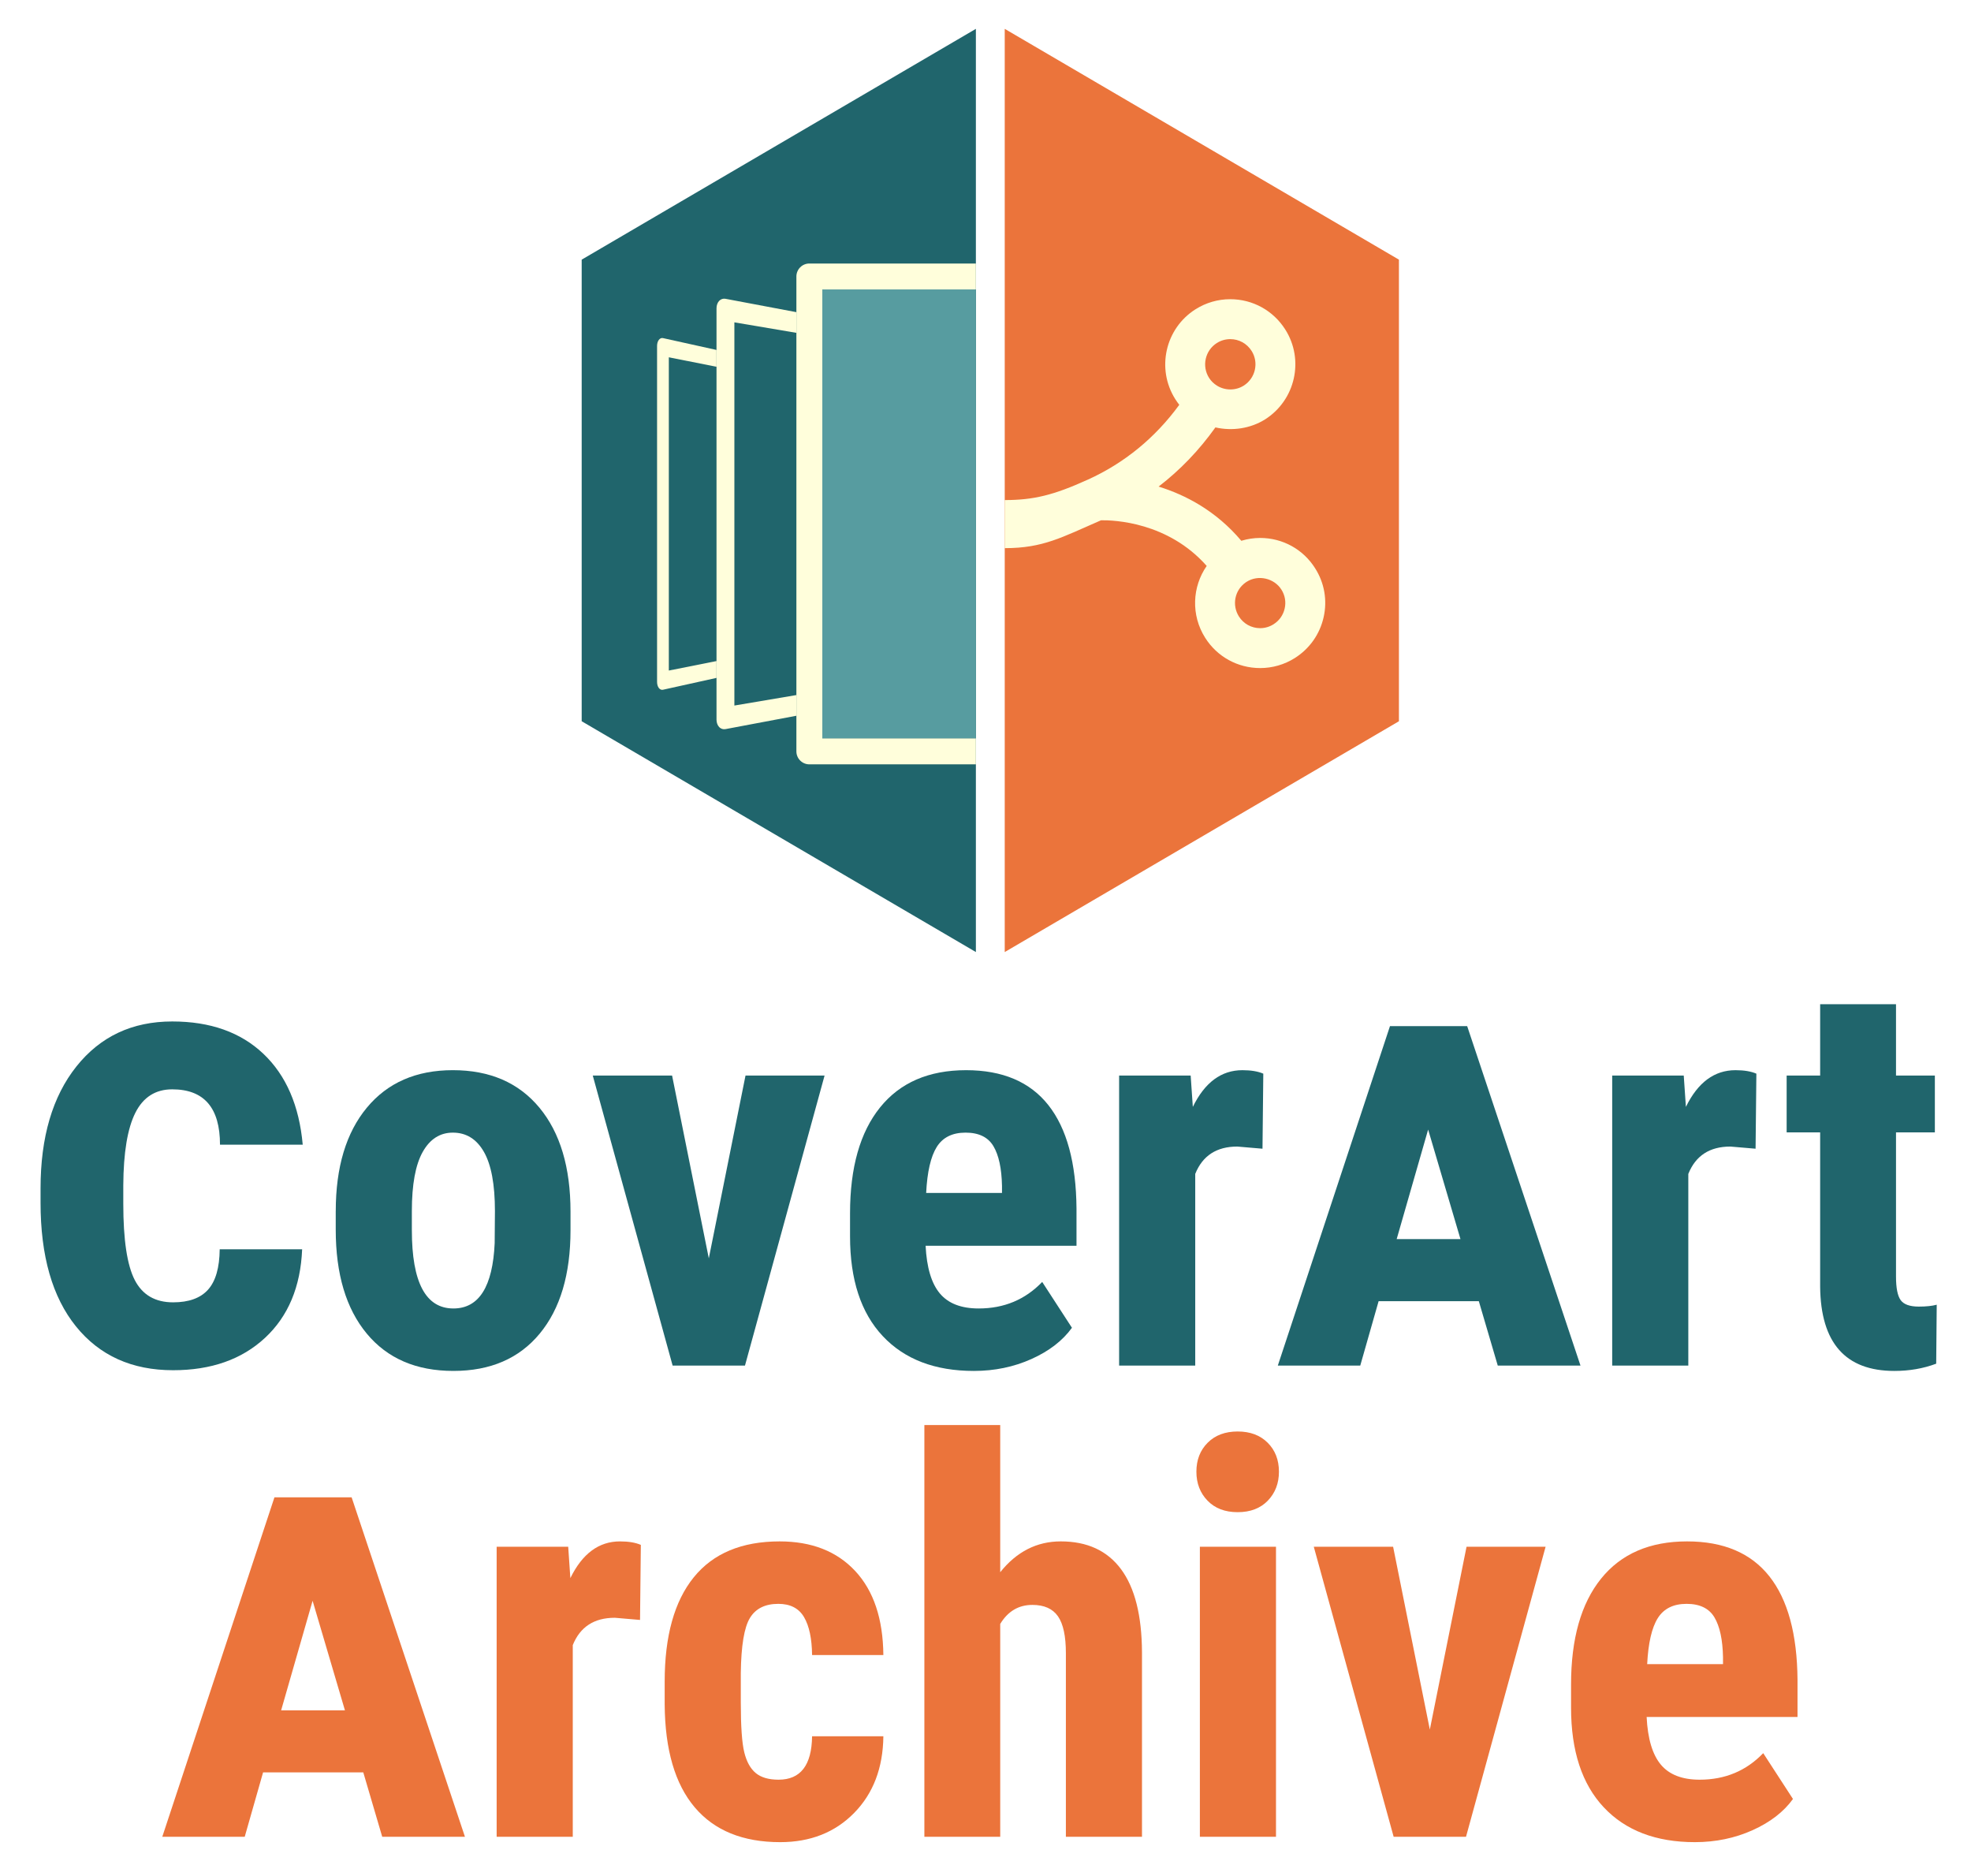
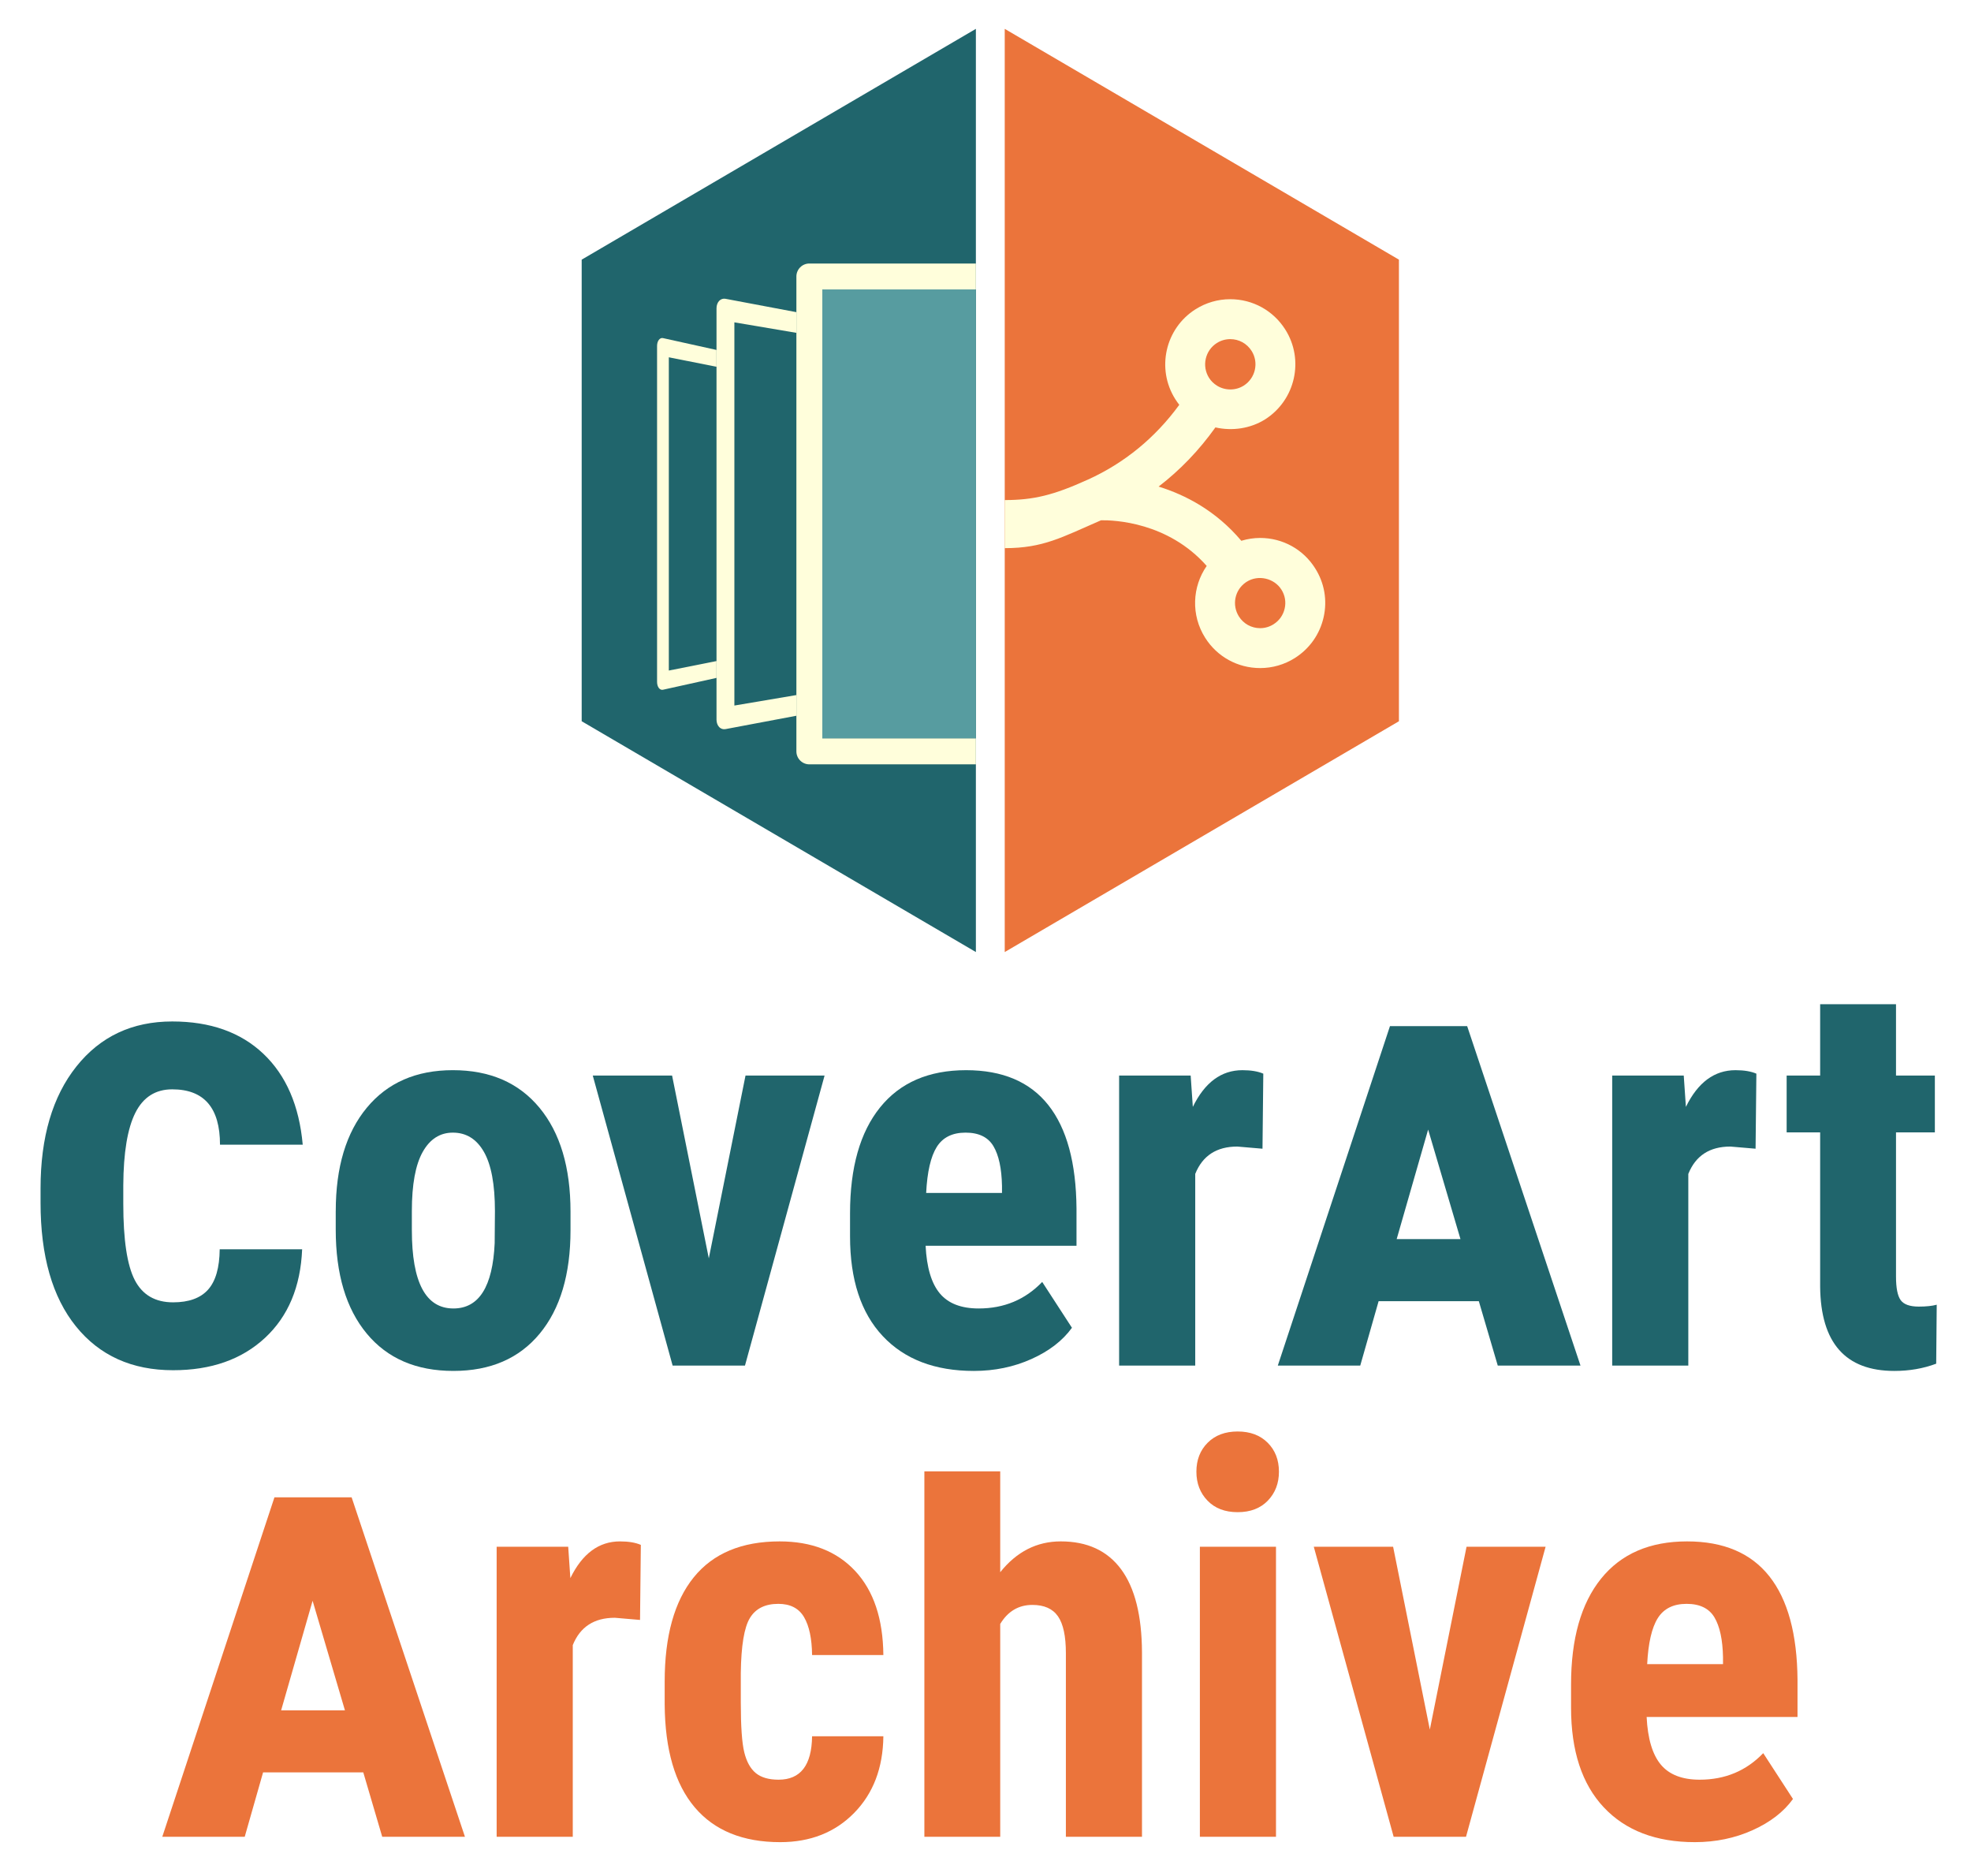
<svg xmlns="http://www.w3.org/2000/svg" version="1.1" id="Layer_1" x="0px" y="0px" width="205px" height="195px" viewBox="0 0 205 195" enable-background="new 0 0 205 195" xml:space="preserve">
  <g>
</g>
  <g>
    <g>
      <polygon fill="#EB743B" points="104.5,3 104.5,99 145.5,75 145.5,27   " />
      <polygon fill="#20656C" points="101.5,3 60.5,27 60.5,75 101.5,99   " />
-       <path fill="#FFFEDB" d="M136.781,59.087c-1.239-1.97-3.38-3.148-5.718-3.148c-0.666,0-1.324,0.103-1.956,0.295    c-2.632-3.125-5.819-4.775-8.603-5.636c2.235-1.714,4.208-3.771,5.909-6.153c1.74,0.394,3.63,0.127,5.162-0.832    c3.158-2.006,4.103-6.197,2.104-9.348c-1.249-1.975-3.39-3.152-5.724-3.152c-1.283,0-2.533,0.363-3.616,1.05    c-3.146,1.991-4.093,6.181-2.105,9.336c0.13,0.207,0.271,0.404,0.422,0.596c-2.514,3.442-5.708,6.056-9.519,7.785l-0.014,0.004    C109.593,51.487,107.5,52,104.5,52v5c4,0,5.931-1.125,10.016-2.898c1.366-0.023,6.962,0.185,10.991,4.747    c-1.507,2.164-1.655,5.108-0.16,7.471c1.241,1.97,3.382,3.15,5.721,3.15c1.278,0,2.524-0.36,3.607-1.044    c1.538-0.975,2.599-2.482,2.995-4.252C138.066,62.413,137.748,60.606,136.781,59.087z M126.561,35.67    c0.423-0.266,0.901-0.405,1.396-0.405c0.903,0,1.731,0.456,2.219,1.224c0.771,1.214,0.403,2.836-0.818,3.61    c-0.41,0.261-0.896,0.398-1.387,0.398c-0.493,0-0.974-0.134-1.39-0.391c-0.343-0.213-0.625-0.489-0.832-0.817    C124.978,38.064,125.342,36.443,126.561,35.67z M133.619,63.27c-0.154,0.687-0.564,1.27-1.161,1.645    c-0.413,0.264-0.896,0.406-1.391,0.406c-0.906,0-1.731-0.457-2.21-1.218c-0.745-1.18-0.441-2.727,0.691-3.528l0.117-0.078    c1.208-0.766,2.866-0.367,3.608,0.808C133.651,61.896,133.771,62.591,133.619,63.27z" />
+       <path fill="#FFFEDB" d="M136.781,59.087c-1.239-1.97-3.38-3.148-5.718-3.148c-0.666,0-1.324,0.103-1.956,0.295    c-2.632-3.125-5.819-4.775-8.603-5.636c2.235-1.714,4.208-3.771,5.909-6.153c1.74,0.394,3.63,0.127,5.162-0.832    c3.158-2.006,4.102-6.197,2.104-9.348c-1.249-1.975-3.39-3.152-5.724-3.152c-1.283,0-2.533,0.363-3.616,1.05    c-3.146,1.991-4.093,6.181-2.105,9.336c0.13,0.207,0.271,0.404,0.422,0.596c-2.514,3.442-5.708,6.056-9.519,7.785l-0.014,0.004    C109.593,51.487,107.5,52,104.5,52v5c4,0,5.931-1.125,10.016-2.898c1.366-0.024,6.962,0.184,10.991,4.747    c-1.507,2.164-1.655,5.108-0.16,7.471c1.241,1.97,3.382,3.15,5.721,3.15c1.278,0,2.524-0.36,3.607-1.044    c1.538-0.975,2.599-2.482,2.995-4.252C138.066,62.413,137.748,60.606,136.781,59.087z M126.561,35.67    c0.423-0.266,0.901-0.405,1.396-0.405c0.903,0,1.732,0.456,2.219,1.224c0.771,1.214,0.403,2.836-0.818,3.61    c-0.41,0.261-0.896,0.399-1.387,0.399c-0.493,0-0.974-0.134-1.39-0.391c-0.343-0.213-0.625-0.489-0.832-0.817    C124.978,38.064,125.342,36.443,126.561,35.67z M133.619,63.27c-0.154,0.687-0.564,1.27-1.161,1.645    c-0.413,0.264-0.896,0.406-1.391,0.406c-0.906,0-1.731-0.457-2.21-1.218c-0.745-1.18-0.441-2.727,0.691-3.528l0.117-0.078    c1.208-0.766,2.866-0.367,3.608,0.808C133.651,61.896,133.771,62.591,133.619,63.27z" />
      <g>
-         <path fill="#FFFEDB" d="M69.563,69.727V37.154l4.962,0.986v-1.75l-5.568-1.232c-0.039-0.009-0.079-0.011-0.118-0.008     c-0.039,0.004-0.078,0.014-0.115,0.029s-0.072,0.038-0.105,0.065c-0.034,0.027-0.065,0.06-0.094,0.099     c-0.029,0.036-0.055,0.078-0.078,0.124c-0.022,0.047-0.042,0.097-0.058,0.15s-0.028,0.111-0.036,0.17s-0.013,0.12-0.013,0.182     v34.949c0,0.062,0.005,0.122,0.013,0.18c0.008,0.059,0.021,0.115,0.036,0.168c0.016,0.054,0.035,0.104,0.058,0.15     c0.023,0.047,0.049,0.09,0.078,0.128c0.028,0.036,0.06,0.068,0.094,0.095c0.033,0.026,0.068,0.047,0.105,0.063     s0.076,0.025,0.115,0.029c0.039,0.003,0.079,0.001,0.118-0.008l5.568-1.232v-1.75L69.563,69.727z" />
-         <path fill="#FFFEDB" d="M76.381,73.367V33.52l6.45,1.091v-2.151l-4.84-0.912l-2.53-0.477c-0.062-0.012-0.123-0.016-0.183-0.012     s-0.118,0.015-0.175,0.033c-0.056,0.019-0.109,0.044-0.16,0.075c-0.052,0.033-0.1,0.072-0.143,0.117     c-0.044,0.046-0.083,0.098-0.117,0.154c-0.034,0.056-0.063,0.117-0.086,0.183c-0.024,0.065-0.043,0.134-0.055,0.206     s-0.019,0.146-0.019,0.223v4.341v1.75v30.601v1.75v4.346c0,0.076,0.007,0.151,0.019,0.223c0.012,0.072,0.03,0.142,0.055,0.207     c0.023,0.064,0.052,0.127,0.086,0.184c0.034,0.056,0.073,0.107,0.117,0.152c0.043,0.046,0.091,0.085,0.143,0.117     c0.051,0.032,0.104,0.058,0.16,0.076c0.057,0.018,0.115,0.029,0.175,0.032c0.06,0.004,0.121,0,0.183-0.012l2.53-0.477l4.84-0.912     v-2.151L76.381,73.367z" />
+         <path fill="#FFFEDB" d="M69.563,69.727V37.154l4.962,0.986v-1.75l-5.568-1.232c-0.039-0.009-0.079-0.011-0.118-0.008     c-0.039,0.004-0.078,0.014-0.115,0.029c-0.037,0.016-0.072,0.038-0.105,0.065c-0.034,0.027-0.065,0.06-0.094,0.099     c-0.029,0.036-0.055,0.078-0.078,0.124c-0.022,0.047-0.042,0.097-0.058,0.15c-0.016,0.054-0.028,0.111-0.036,0.17     c-0.008,0.059-0.013,0.12-0.013,0.182v34.949c0,0.062,0.005,0.122,0.013,0.18c0.008,0.059,0.021,0.115,0.036,0.168     c0.016,0.054,0.035,0.104,0.058,0.15c0.024,0.047,0.049,0.09,0.078,0.128c0.028,0.036,0.06,0.068,0.094,0.095     c0.033,0.026,0.068,0.047,0.105,0.063c0.037,0.016,0.076,0.025,0.115,0.029c0.039,0.003,0.079,0.001,0.118-0.008l5.568-1.232     v-1.75L69.563,69.727z" />
+         <path fill="#FFFEDB" d="M76.381,73.367V33.52l6.45,1.091v-2.151l-4.84-0.912l-2.53-0.477c-0.062-0.012-0.123-0.016-0.183-0.012     c-0.059,0.004-0.118,0.015-0.175,0.033c-0.056,0.019-0.109,0.044-0.16,0.075c-0.052,0.033-0.1,0.072-0.143,0.117     c-0.044,0.046-0.083,0.098-0.117,0.154c-0.034,0.056-0.063,0.117-0.086,0.183c-0.025,0.065-0.043,0.134-0.055,0.206     c-0.012,0.072-0.019,0.146-0.019,0.223v4.341v1.75v30.601v1.75v4.346c0,0.076,0.007,0.151,0.019,0.223     c0.012,0.072,0.03,0.142,0.055,0.207c0.023,0.064,0.052,0.127,0.086,0.184c0.034,0.056,0.073,0.107,0.117,0.152     c0.043,0.046,0.091,0.085,0.143,0.117c0.051,0.032,0.104,0.058,0.16,0.076c0.057,0.018,0.115,0.029,0.175,0.032     c0.06,0.004,0.121,0,0.183-0.012l2.53-0.477l4.84-0.912v-2.151L76.381,73.367z" />
        <rect x="85.529" y="30.1" fill="#579CA0" width="15.971" height="46.685" />
        <path fill="#FFFEDB" d="M82.831,28.751v3.708v2.151v37.666v2.151v3.706c0,0.744,0.604,1.349,1.349,1.349h17.32v-2.698H85.529     V30.1H101.5v-2.698H84.18C83.436,27.401,82.831,28.006,82.831,28.751z" />
      </g>
    </g>
    <g>
-       <path fill="#20656C" d="M31.425,129.911c-0.162,3.897-1.449,6.968-3.863,9.21s-5.601,3.363-9.559,3.363    c-4.282,0-7.65-1.52-10.104-4.56s-3.681-7.327-3.681-12.861v-1.484c0-5.332,1.242-9.559,3.727-12.68s5.807-4.681,9.968-4.681    c3.958,0,7.12,1.121,9.483,3.364s3.727,5.394,4.09,9.451h-8.604c0-3.837-1.656-5.757-4.969-5.757    c-1.737,0-3.015,0.812-3.833,2.435c-0.818,1.622-1.237,4.137-1.257,7.545v1.916c0,3.752,0.398,6.399,1.196,7.94    s2.126,2.313,3.984,2.313c1.636,0,2.848-0.439,3.636-1.318s1.191-2.277,1.212-4.196H31.425z" />
-       <path fill="#20656C" d="M34.921,125.944c0-4.571,1.077-8.157,3.233-10.759c2.155-2.602,5.138-3.902,8.947-3.902    c3.847,0,6.848,1.301,9.004,3.902c2.155,2.602,3.233,6.206,3.233,10.814v1.924c0,4.59-1.069,8.177-3.206,10.759    c-2.137,2.584-5.129,3.875-8.976,3.875c-3.865,0-6.87-1.296-9.017-3.889c-2.146-2.592-3.22-6.192-3.22-10.801V125.944z     M42.837,127.93c0,5.423,1.44,8.133,4.32,8.133c2.657,0,4.088-2.262,4.293-6.786l0.027-3.338c0-2.767-0.381-4.818-1.143-6.155    s-1.84-2.006-3.233-2.006c-1.338,0-2.383,0.669-3.136,2.006c-0.752,1.337-1.129,3.389-1.129,6.155V127.93z" />
+       <path fill="#20656C" d="M31.425,129.911c-0.162,3.897-1.449,6.968-3.863,9.21c-2.414,2.242-5.601,3.363-9.559,3.363    c-4.282,0-7.65-1.52-10.104-4.56c-2.454-3.04-3.681-7.327-3.681-12.861v-1.484c0-5.332,1.242-9.559,3.727-12.68    c2.484-3.121,5.807-4.681,9.968-4.681c3.958,0,7.12,1.121,9.483,3.364s3.727,5.394,4.09,9.451h-8.604    c0-3.837-1.656-5.757-4.969-5.757c-1.737,0-3.015,0.812-3.833,2.435c-0.818,1.622-1.237,4.137-1.257,7.545v1.916    c0,3.752,0.398,6.399,1.196,7.94c0.798,1.541,2.126,2.313,3.984,2.313c1.636,0,2.848-0.439,3.636-1.318    c0.788-0.879,1.191-2.277,1.212-4.196H31.425z" />
+       <path fill="#20656C" d="M34.921,125.944c0-4.571,1.077-8.157,3.233-10.759c2.155-2.602,5.138-3.902,8.947-3.902    c3.847,0,6.848,1.301,9.004,3.902c2.155,2.602,3.233,6.206,3.233,10.814v1.924c0,4.59-1.069,8.177-3.206,10.759    c-2.137,2.584-5.129,3.875-8.976,3.875c-3.865,0-6.87-1.296-9.017-3.889c-2.146-2.592-3.22-6.192-3.22-10.801V125.944z     M42.837,127.93c0,5.423,1.44,8.133,4.32,8.133c2.657,0,4.088-2.262,4.293-6.786l0.027-3.338c0-2.767-0.381-4.818-1.143-6.155    c-0.762-1.337-1.84-2.006-3.233-2.006c-1.338,0-2.383,0.669-3.136,2.006c-0.752,1.337-1.129,3.389-1.129,6.155V127.93z" />
      <path fill="#20656C" d="M73.722,130.851l3.818-19.01h8.223L77.484,142h-7.526l-8.306-30.159h8.25L73.722,130.851z" />
-       <path fill="#20656C" d="M101.289,142.558c-4.051,0-7.21-1.208-9.477-3.624c-2.268-2.415-3.401-5.871-3.401-10.369v-2.396    c0-4.757,1.041-8.428,3.122-11.011c2.081-2.582,5.063-3.874,8.947-3.874c3.791,0,6.644,1.211,8.558,3.632    c1.914,2.422,2.89,6.007,2.927,10.757v3.868H96.271c0.112,2.26,0.604,3.911,1.478,4.956s2.221,1.566,4.042,1.566    c2.639,0,4.841-0.92,6.606-2.759l3.094,4.766c-0.967,1.339-2.369,2.421-4.209,3.248    C105.442,142.144,103.444,142.558,101.289,142.558z M96.328,124.049h7.888v-0.73c-0.037-1.819-0.334-3.197-0.892-4.135    c-0.558-0.937-1.524-1.406-2.899-1.406s-2.374,0.497-2.996,1.491C96.806,120.263,96.439,121.855,96.328,124.049z" />
+       <path fill="#20656C" d="M101.289,142.558c-4.051,0-7.21-1.208-9.477-3.624c-2.268-2.415-3.401-5.871-3.401-10.369v-2.396    c0-4.757,1.041-8.428,3.122-11.011c2.081-2.582,5.063-3.874,8.947-3.874c3.791,0,6.644,1.211,8.558,3.632    c1.914,2.422,2.89,6.007,2.927,10.757v3.868H96.271c0.112,2.26,0.604,3.911,1.478,4.956c0.873,1.045,2.221,1.566,4.042,1.566    c2.639,0,4.841-0.92,6.606-2.759l3.094,4.766c-0.967,1.339-2.369,2.421-4.209,3.248    C105.442,142.144,103.444,142.558,101.289,142.558z M96.328,124.049h7.888v-0.73c-0.037-1.819-0.334-3.197-0.892-4.135    c-0.558-0.937-1.524-1.406-2.899-1.406s-2.374,0.497-2.996,1.491C96.806,120.263,96.439,121.855,96.328,124.049z" />
      <path fill="#20656C" d="M131.31,119.45l-2.62-0.224c-2.156,0-3.614,0.948-4.376,2.844V142h-7.917v-30.159h7.442l0.224,3.261    c1.244-2.546,2.964-3.818,5.156-3.818c0.892,0,1.617,0.121,2.174,0.362L131.31,119.45z" />
-       <path fill="#20656C" d="M153.81,135.305h-10.423L141.478,142h-8.574l11.665-35.297h8.029L164.383,142h-8.604L153.81,135.305z     M145.265,128.851h6.636l-3.363-11.392L145.265,128.851z" />
+       <path fill="#20656C" d="M153.81,135.305h-10.423L141.477,142h-8.574l11.665-35.297h8.029L164.383,142h-8.604L153.81,135.305z     M145.265,128.851h6.636l-3.363-11.392L145.265,128.851z" />
      <path fill="#20656C" d="M182.594,119.45l-2.62-0.224c-2.156,0-3.614,0.948-4.376,2.844V142h-7.917v-30.159h7.442l0.224,3.261    c1.244-2.546,2.964-3.818,5.156-3.818c0.892,0,1.617,0.121,2.174,0.362L182.594,119.45z" />
      <path fill="#20656C" d="M197.2,104.426v7.415h4.041v5.909H197.2v14.991c0,1.191,0.162,2.01,0.487,2.457    c0.325,0.446,0.952,0.67,1.882,0.67c0.762,0,1.384-0.065,1.867-0.195l-0.056,6.132c-1.338,0.502-2.787,0.753-4.349,0.753    c-5.092,0-7.665-2.921-7.721-8.763V117.75h-3.484v-5.909h3.484v-7.415H197.2z" />
      <path fill="#EB743B" d="M37.785,184.305H27.362L25.453,191h-8.574l11.665-35.297h8.029L48.358,191h-8.604L37.785,184.305z     M29.24,177.851h6.636l-3.363-11.392L29.24,177.851z" />
      <path fill="#EB743B" d="M66.569,168.45l-2.62-0.224c-2.156,0-3.614,0.948-4.376,2.844V191h-7.917v-30.159h7.442l0.224,3.261    c1.244-2.546,2.964-3.818,5.156-3.818c0.892,0,1.617,0.121,2.174,0.362L66.569,168.45z" />
-       <path fill="#EB743B" d="M80.979,185.063c2.286,0,3.447-1.505,3.484-4.516h7.414c-0.037,3.289-1.05,5.947-3.038,7.973    s-4.553,3.038-7.693,3.038c-3.884,0-6.848-1.208-8.892-3.624c-2.044-2.415-3.085-5.974-3.122-10.676v-2.396    c0-4.739,1.008-8.353,3.024-10.844c2.017-2.489,4.994-3.734,8.934-3.734c3.326,0,5.946,1.026,7.86,3.08s2.89,4.966,2.927,8.738    h-7.414c-0.019-1.709-0.298-3.023-0.836-3.943c-0.539-0.92-1.432-1.381-2.676-1.381c-1.376,0-2.36,0.491-2.955,1.473    s-0.91,2.884-0.947,5.707v3.085c0,2.469,0.12,4.193,0.362,5.175c0.241,0.981,0.641,1.701,1.198,2.159    S79.957,185.063,80.979,185.063z" />
-       <path fill="#EB743B" d="M104.031,163.488c1.709-2.137,3.809-3.205,6.299-3.205c2.75,0,4.841,0.966,6.272,2.898    c1.431,1.933,2.155,4.813,2.174,8.641V191h-7.916v-19.094c0-1.765-0.274-3.043-0.822-3.833c-0.549-0.789-1.436-1.185-2.662-1.185    c-1.432,0-2.546,0.66-3.345,1.979V191h-7.889v-42.814h7.889V163.488z" />
-       <path fill="#EB743B" d="M124.435,153.036c0-1.227,0.391-2.23,1.171-3.011s1.82-1.171,3.122-1.171c1.3,0,2.341,0.391,3.121,1.171    c0.781,0.78,1.171,1.784,1.171,3.011c0,1.208-0.386,2.211-1.156,3.01c-0.771,0.8-1.817,1.199-3.136,1.199    c-1.32,0-2.365-0.399-3.137-1.199C124.82,155.247,124.435,154.244,124.435,153.036z M132.713,191h-7.916v-30.159h7.916V191z" />
+       <path fill="#EB743B" d="M80.979,185.063c2.286,0,3.447-1.505,3.484-4.516h7.414c-0.037,3.289-1.05,5.947-3.038,7.973    c-1.988,2.025-4.553,3.038-7.693,3.038c-3.884,0-6.848-1.208-8.892-3.624c-2.044-2.415-3.085-5.974-3.122-10.676v-2.396    c0-4.739,1.008-8.352,3.024-10.844c2.017-2.489,4.994-3.734,8.934-3.734c3.326,0,5.946,1.026,7.86,3.08    c1.914,2.054,2.89,4.966,2.927,8.738h-7.414c-0.019-1.709-0.298-3.023-0.836-3.943c-0.539-0.92-1.432-1.381-2.676-1.381    c-1.376,0-2.36,0.491-2.955,1.473c-0.595,0.981-0.91,2.884-0.947,5.707v3.085c0,2.469,0.12,4.193,0.362,5.175    c0.241,0.981,0.641,1.701,1.198,2.159C79.168,184.834,79.957,185.063,80.979,185.063z" />
+       <path fill="#EB743B" d="M124.435,153.036c0-1.227,0.391-2.23,1.171-3.011c0.78-0.78,1.82-1.171,3.122-1.171    c1.3,0,2.341,0.391,3.121,1.171c0.781,0.78,1.171,1.784,1.171,3.011c0,1.208-0.386,2.211-1.156,3.01    c-0.771,0.8-1.817,1.199-3.136,1.199c-1.32,0-2.365-0.399-3.137-1.199C124.82,155.247,124.435,154.244,124.435,153.036z     M132.713,191h-7.916v-30.159h7.916V191z" />
      <path fill="#EB743B" d="M148.714,179.851l3.818-19.01h8.223L152.477,191h-7.526l-8.306-30.159h8.25L148.714,179.851z" />
-       <path fill="#EB743B" d="M176.28,191.558c-4.051,0-7.21-1.208-9.477-3.624c-2.268-2.415-3.401-5.871-3.401-10.369v-2.396    c0-4.757,1.041-8.428,3.122-11.011c2.081-2.582,5.063-3.874,8.947-3.874c3.791,0,6.644,1.211,8.558,3.632    c1.914,2.422,2.89,6.007,2.927,10.757v3.868h-15.693c0.112,2.26,0.604,3.911,1.478,4.956s2.221,1.566,4.042,1.566    c2.639,0,4.841-0.92,6.606-2.759l3.094,4.766c-0.967,1.339-2.369,2.421-4.209,3.248    C180.434,191.144,178.436,191.558,176.28,191.558z M171.319,173.049h7.888v-0.73c-0.037-1.819-0.334-3.197-0.892-4.135    c-0.558-0.937-1.524-1.406-2.899-1.406s-2.374,0.497-2.996,1.491C171.797,169.263,171.431,170.855,171.319,173.049z" />
+       <path fill="#EB743B" d="M176.28,191.558c-4.051,0-7.21-1.208-9.477-3.624c-2.268-2.415-3.401-5.871-3.401-10.369v-2.396    c0-4.757,1.041-8.428,3.122-11.011c2.081-2.582,5.064-3.874,8.947-3.874c3.791,0,6.644,1.211,8.558,3.632    c1.914,2.422,2.89,6.007,2.927,10.757v3.868h-15.693c0.112,2.26,0.605,3.911,1.478,4.956c0.873,1.045,2.221,1.566,4.042,1.566    c2.639,0,4.841-0.92,6.607-2.759l3.094,4.766c-0.967,1.339-2.369,2.421-4.209,3.248    C180.434,191.144,178.436,191.558,176.28,191.558z M171.319,173.049h7.888v-0.73c-0.037-1.819-0.334-3.197-0.892-4.135    c-0.558-0.936-1.524-1.406-2.899-1.406s-2.374,0.497-2.996,1.491C171.797,169.263,171.431,170.855,171.319,173.049z" />
+       <path fill="#EB743B" d="M104.031,163.488c1.709-2.137,3.809-3.205,6.299-3.205c2.75,0,4.841,0.966,6.272,2.898    c1.431,1.933,2.155,4.814,2.174,8.641V191h-7.916v-19.094c0-1.765-0.274-3.043-0.822-3.833c-0.549-0.789-1.436-1.184-2.662-1.184    c-1.432,0-2.546,0.66-3.345,1.979V191h-7.889v-38h7.889V163.488z" />
    </g>
  </g>
</svg>
